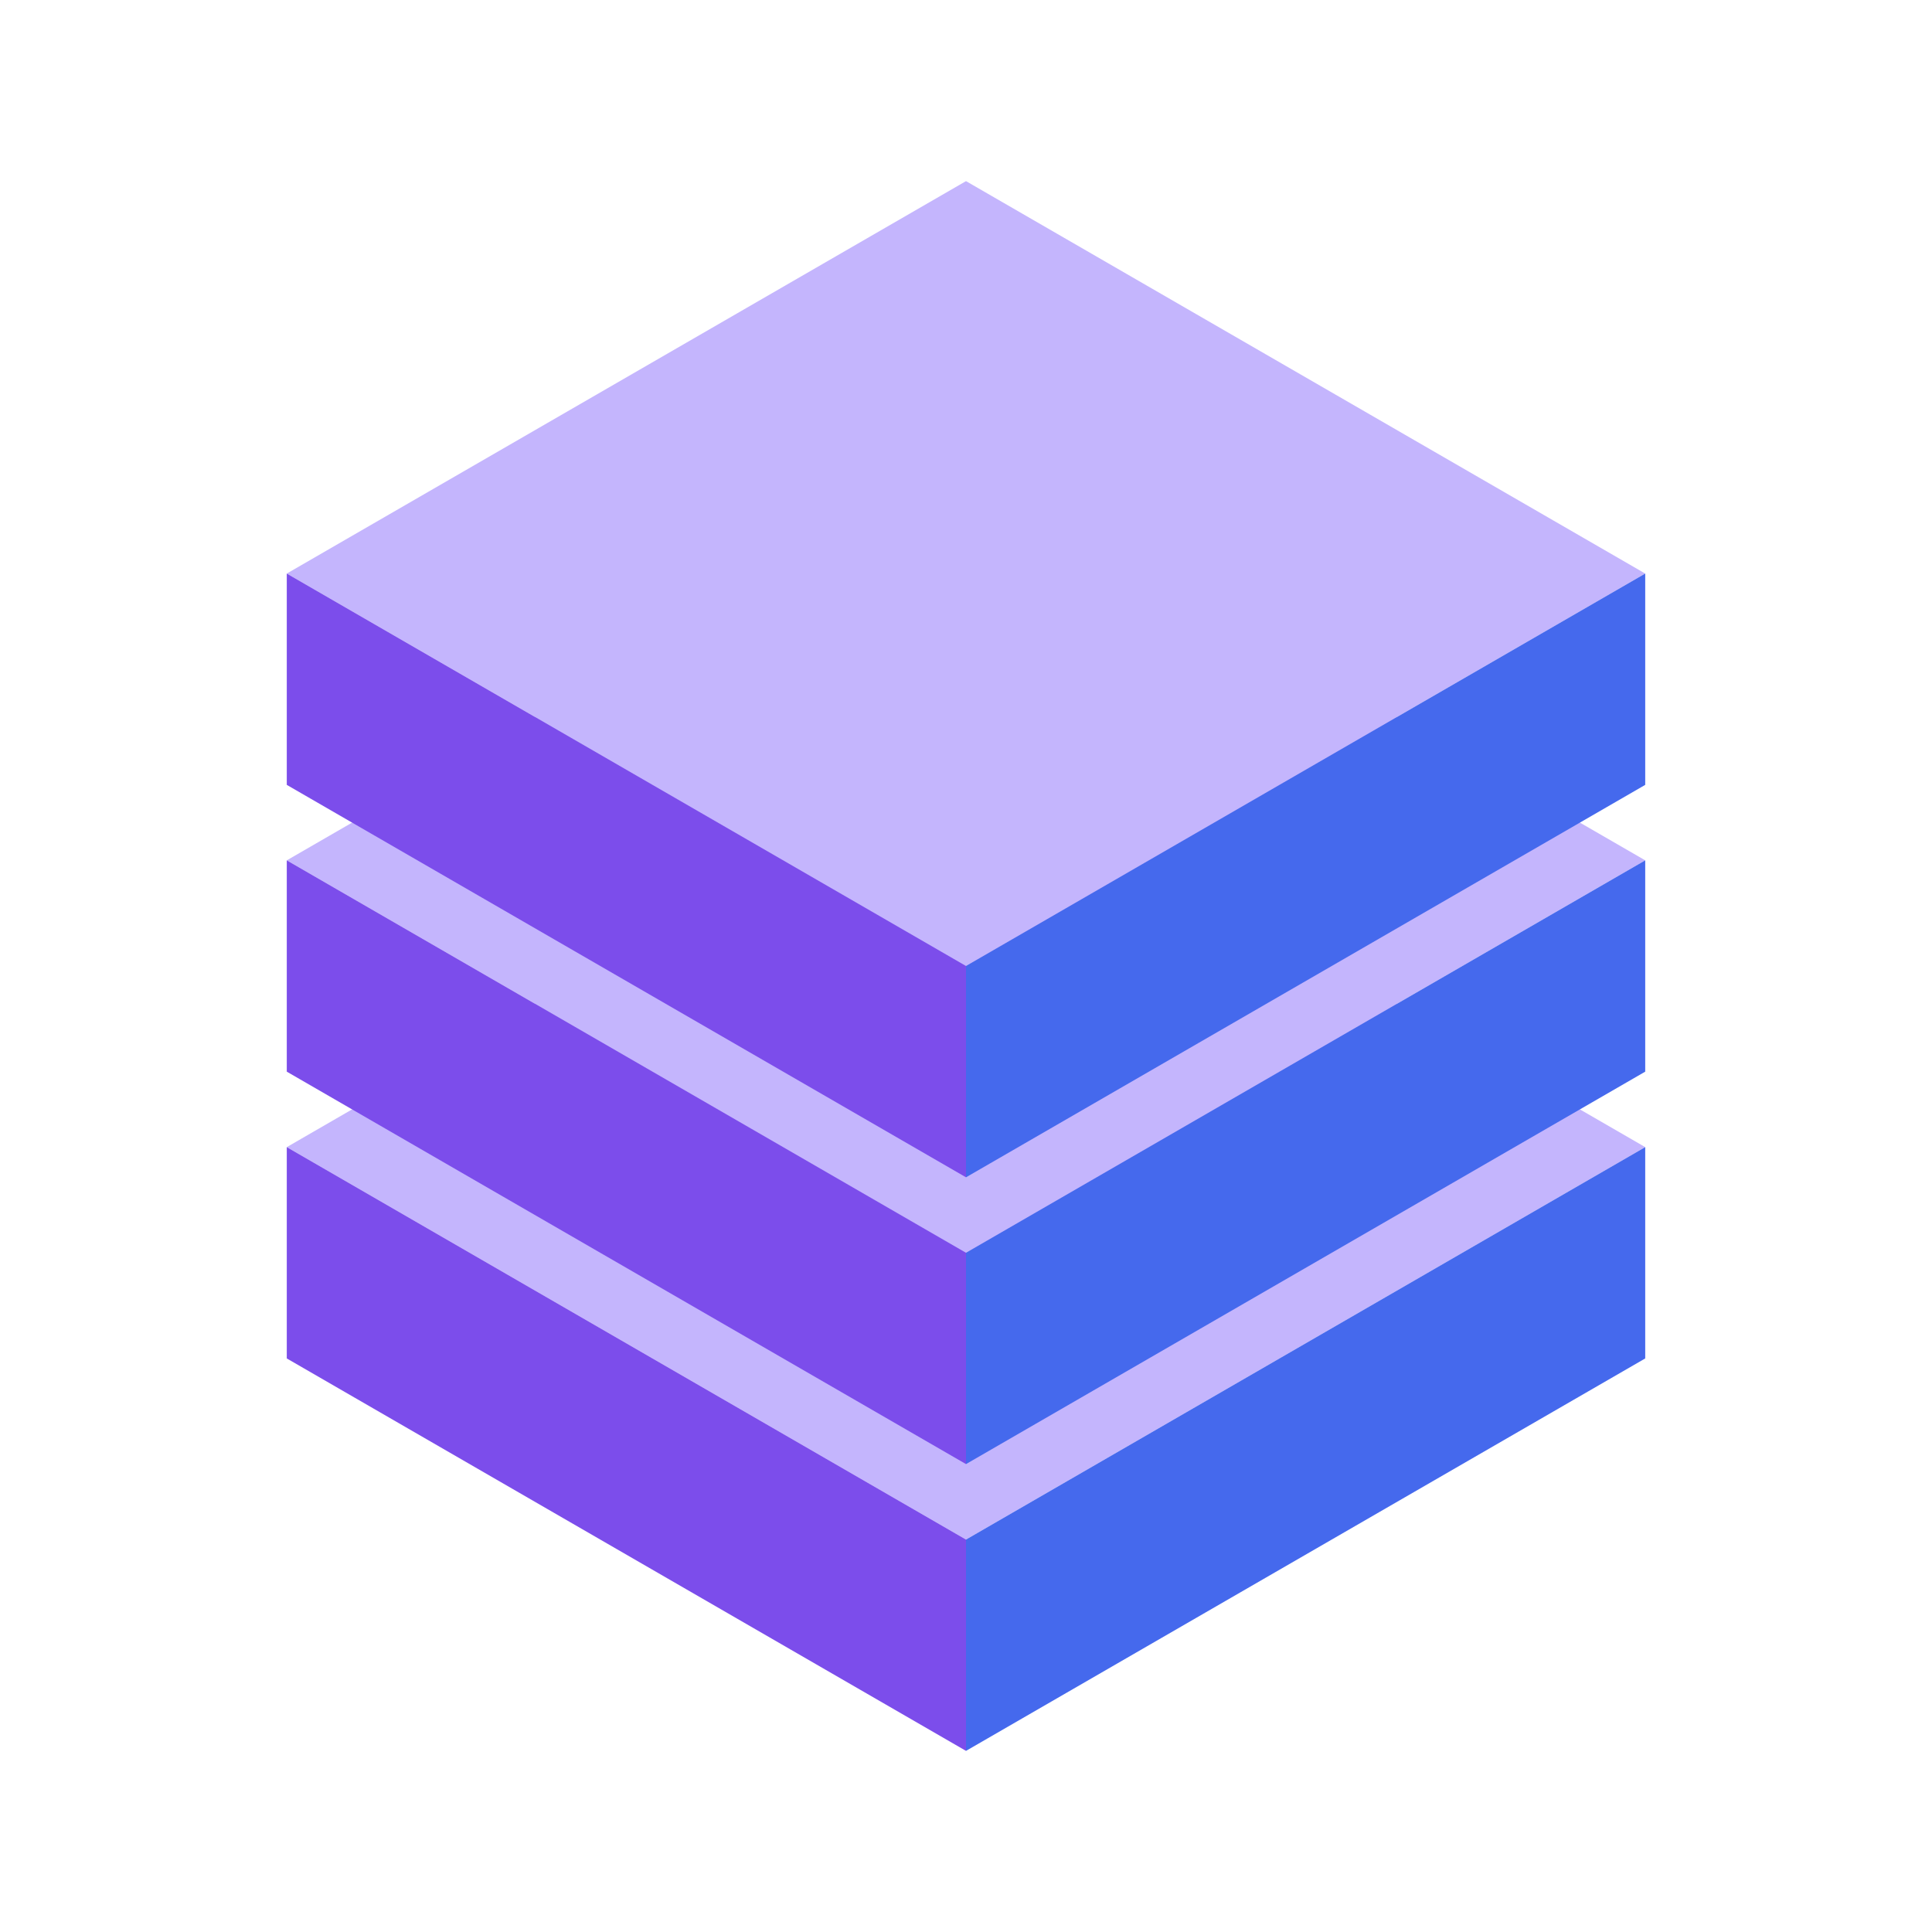
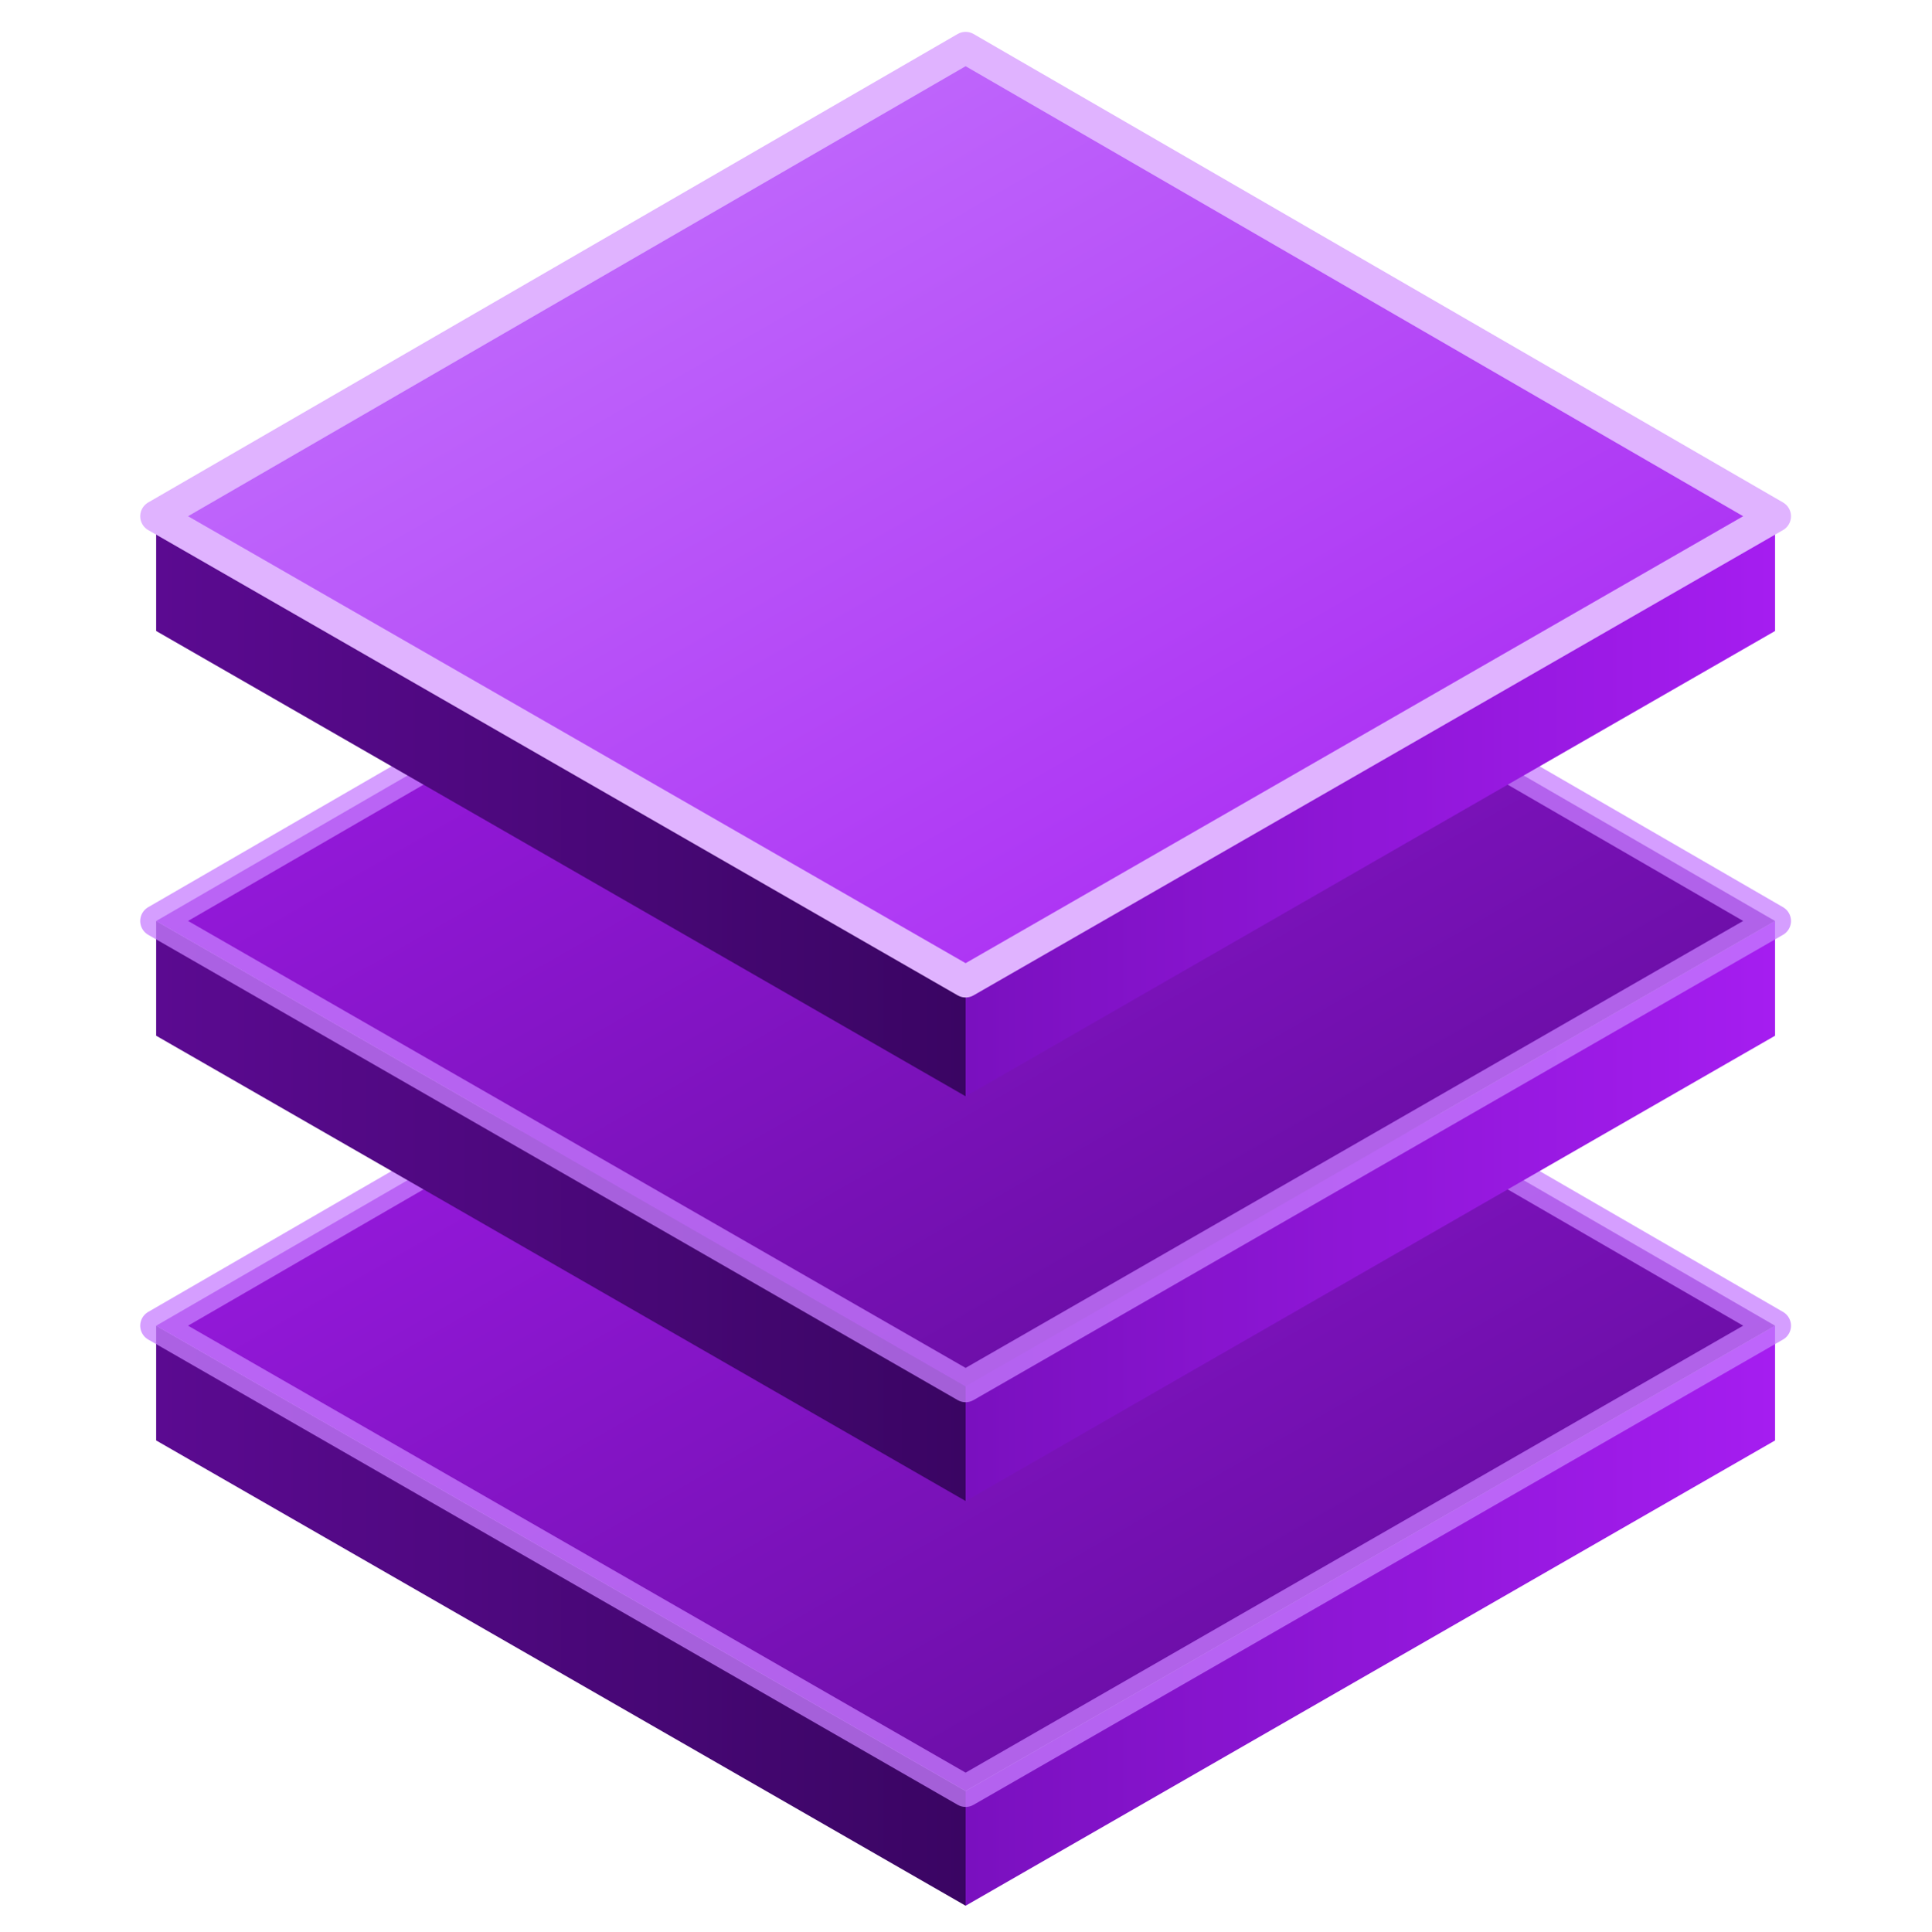
- <svg xmlns="http://www.w3.org/2000/svg" viewBox="0 0 64 64">
+ <svg xmlns="http://www.w3.org/2000/svg" viewBox="209 205 606 606">
+   <defs>
+     <linearGradient id="t" x1="0" y1="0" x2="1" y2="1">
+       <stop offset="0" stop-color="#C77DFF" />
+       <stop offset="1" stop-color="#A51DF0" />
+     </linearGradient>
+     <linearGradient id="f" x1="0" y1="0" x2="1" y2="1">
+       <stop offset="0" stop-color="#A51DF0" />
+       <stop offset="1" stop-color="#5B0A91" />
+     </linearGradient>
+     <linearGradient id="l" x1="0" y1="0" x2="1" y2="0">
+       <stop offset="0" stop-color="#5B0A91" />
+       <stop offset="1" stop-color="#3A0563" />
+     </linearGradient>
+     <linearGradient id="r" x1="0" y1="0" x2="1" y2="0">
+       <stop offset="0" stop-color="#7A10BF" />
+       <stop offset="1" stop-color="#A51DF0" />
+     </linearGradient>
+   </defs>
  <g id="s3">
-     <polygon points="32,25 54.5,38 32,51 9.5,38" fill="#C4B5FD" />
-     <polygon points="9.5,38 32,51 32,58 9.5,45" fill="#7C4DEB" />
-     <polygon points="54.5,38 32,51 32,58 54.5,45" fill="#4569ED" />
+     <polygon points="258,621 512,767 512,803 258,657" fill="url(#l)" />
+     <polygon points="766,621 512,767 512,803 766,657" fill="url(#r)" />
+     <polygon points="512,474 766,621 512,767 258,621" fill="url(#f)" stroke="#C77DFF" stroke-opacity="0.75" stroke-width="10" stroke-linejoin="round" />
  </g>
  <g id="s2">
-     <polygon points="32,15.5 54.5,28.5 32,41.5 9.5,28.5" fill="#C4B5FD" />
-     <polygon points="9.5,28.5 32,41.5 32,48.5 9.5,35.5" fill="#7C4DEB" />
-     <polygon points="54.5,28.5 32,41.5 32,48.5 54.5,35.5" fill="#4569ED" />
+     <polygon points="258,494 512,640 512,676 258,530" fill="url(#l)" />
+     <polygon points="766,494 512,640 512,676 766,530" fill="url(#r)" />
+     <polygon points="512,347 766,494 512,640 258,494" fill="url(#f)" stroke="#C77DFF" stroke-opacity="0.75" stroke-width="10" stroke-linejoin="round" />
  </g>
  <g id="s1">
-     <polygon points="32,6 54.5,19 32,32 9.5,19" fill="#C4B5FD" />
-     <polygon points="9.5,19 32,32 32,39 9.5,26" fill="#7C4DEB" />
-     <polygon points="54.5,19 32,32 32,39 54.5,26" fill="#4569ED" />
+     <polygon points="258,367 512,513 512,549 258,403" fill="url(#l)" />
+     <polygon points="766,367 512,513 512,549 766,403" fill="url(#r)" />
+     <polygon points="512,220 766,367 512,513 258,367" fill="url(#t)" stroke="#E0B3FF" stroke-width="10" stroke-linejoin="round" />
  </g>
</svg>
